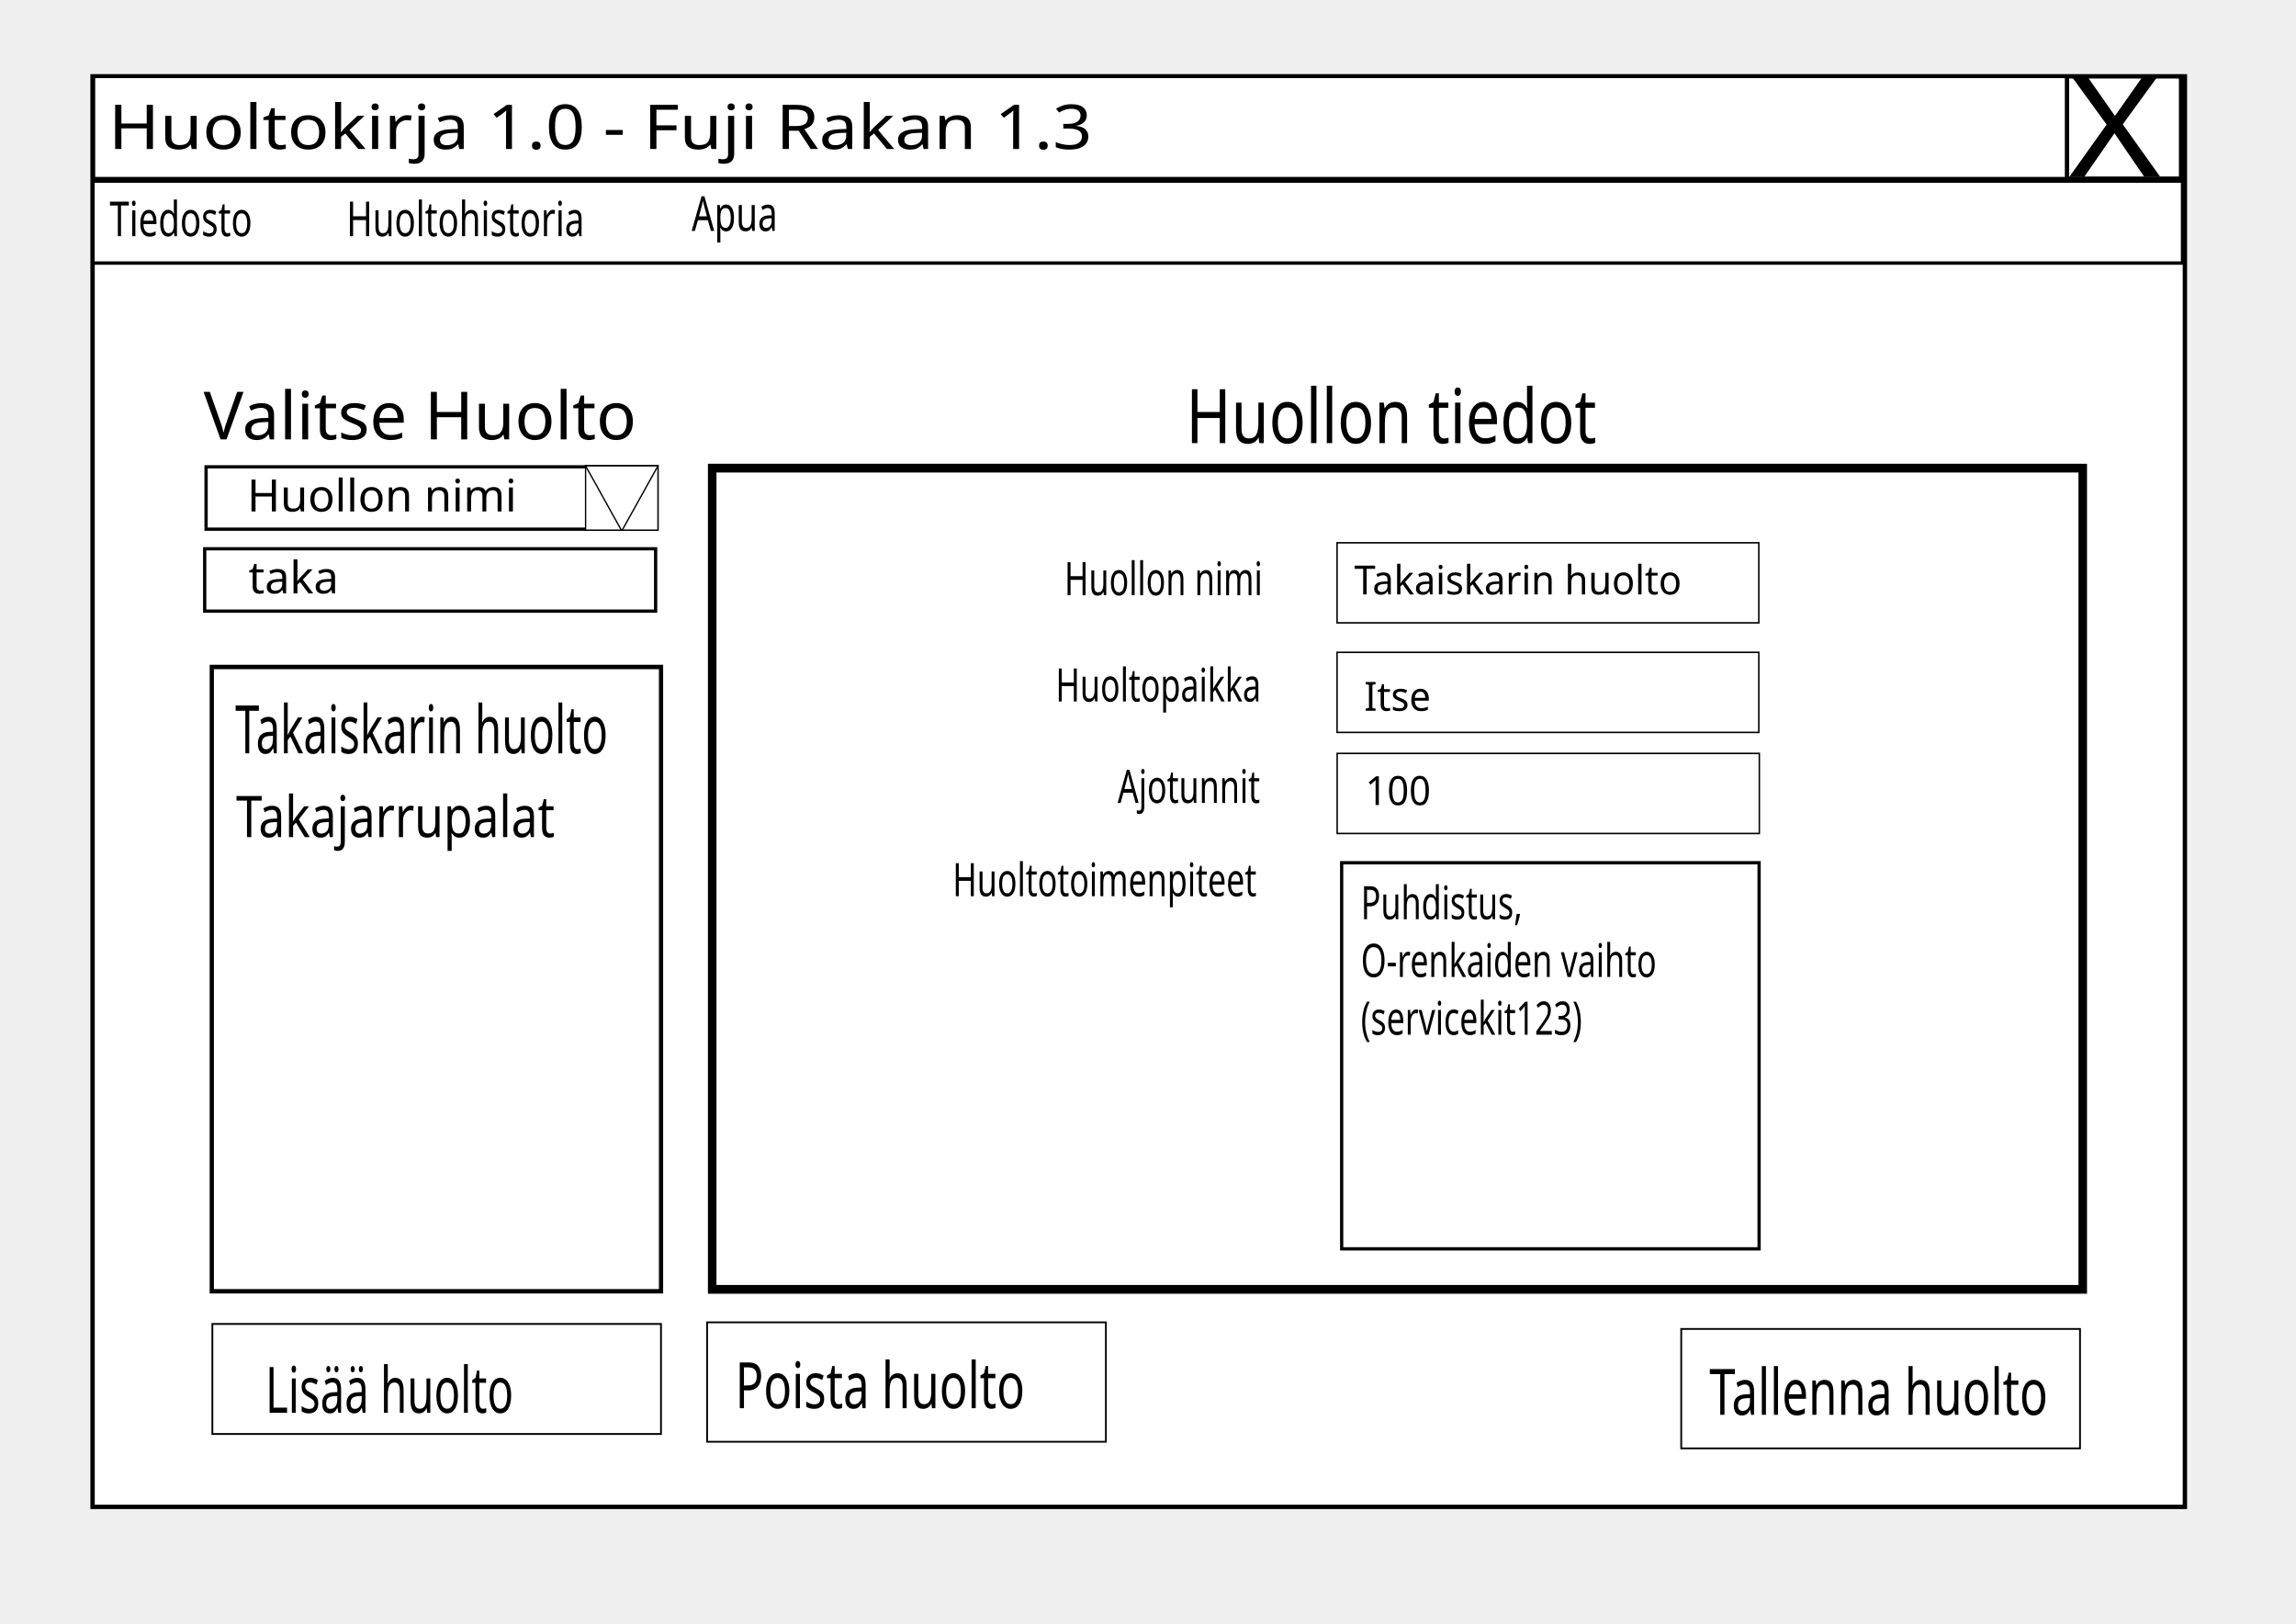
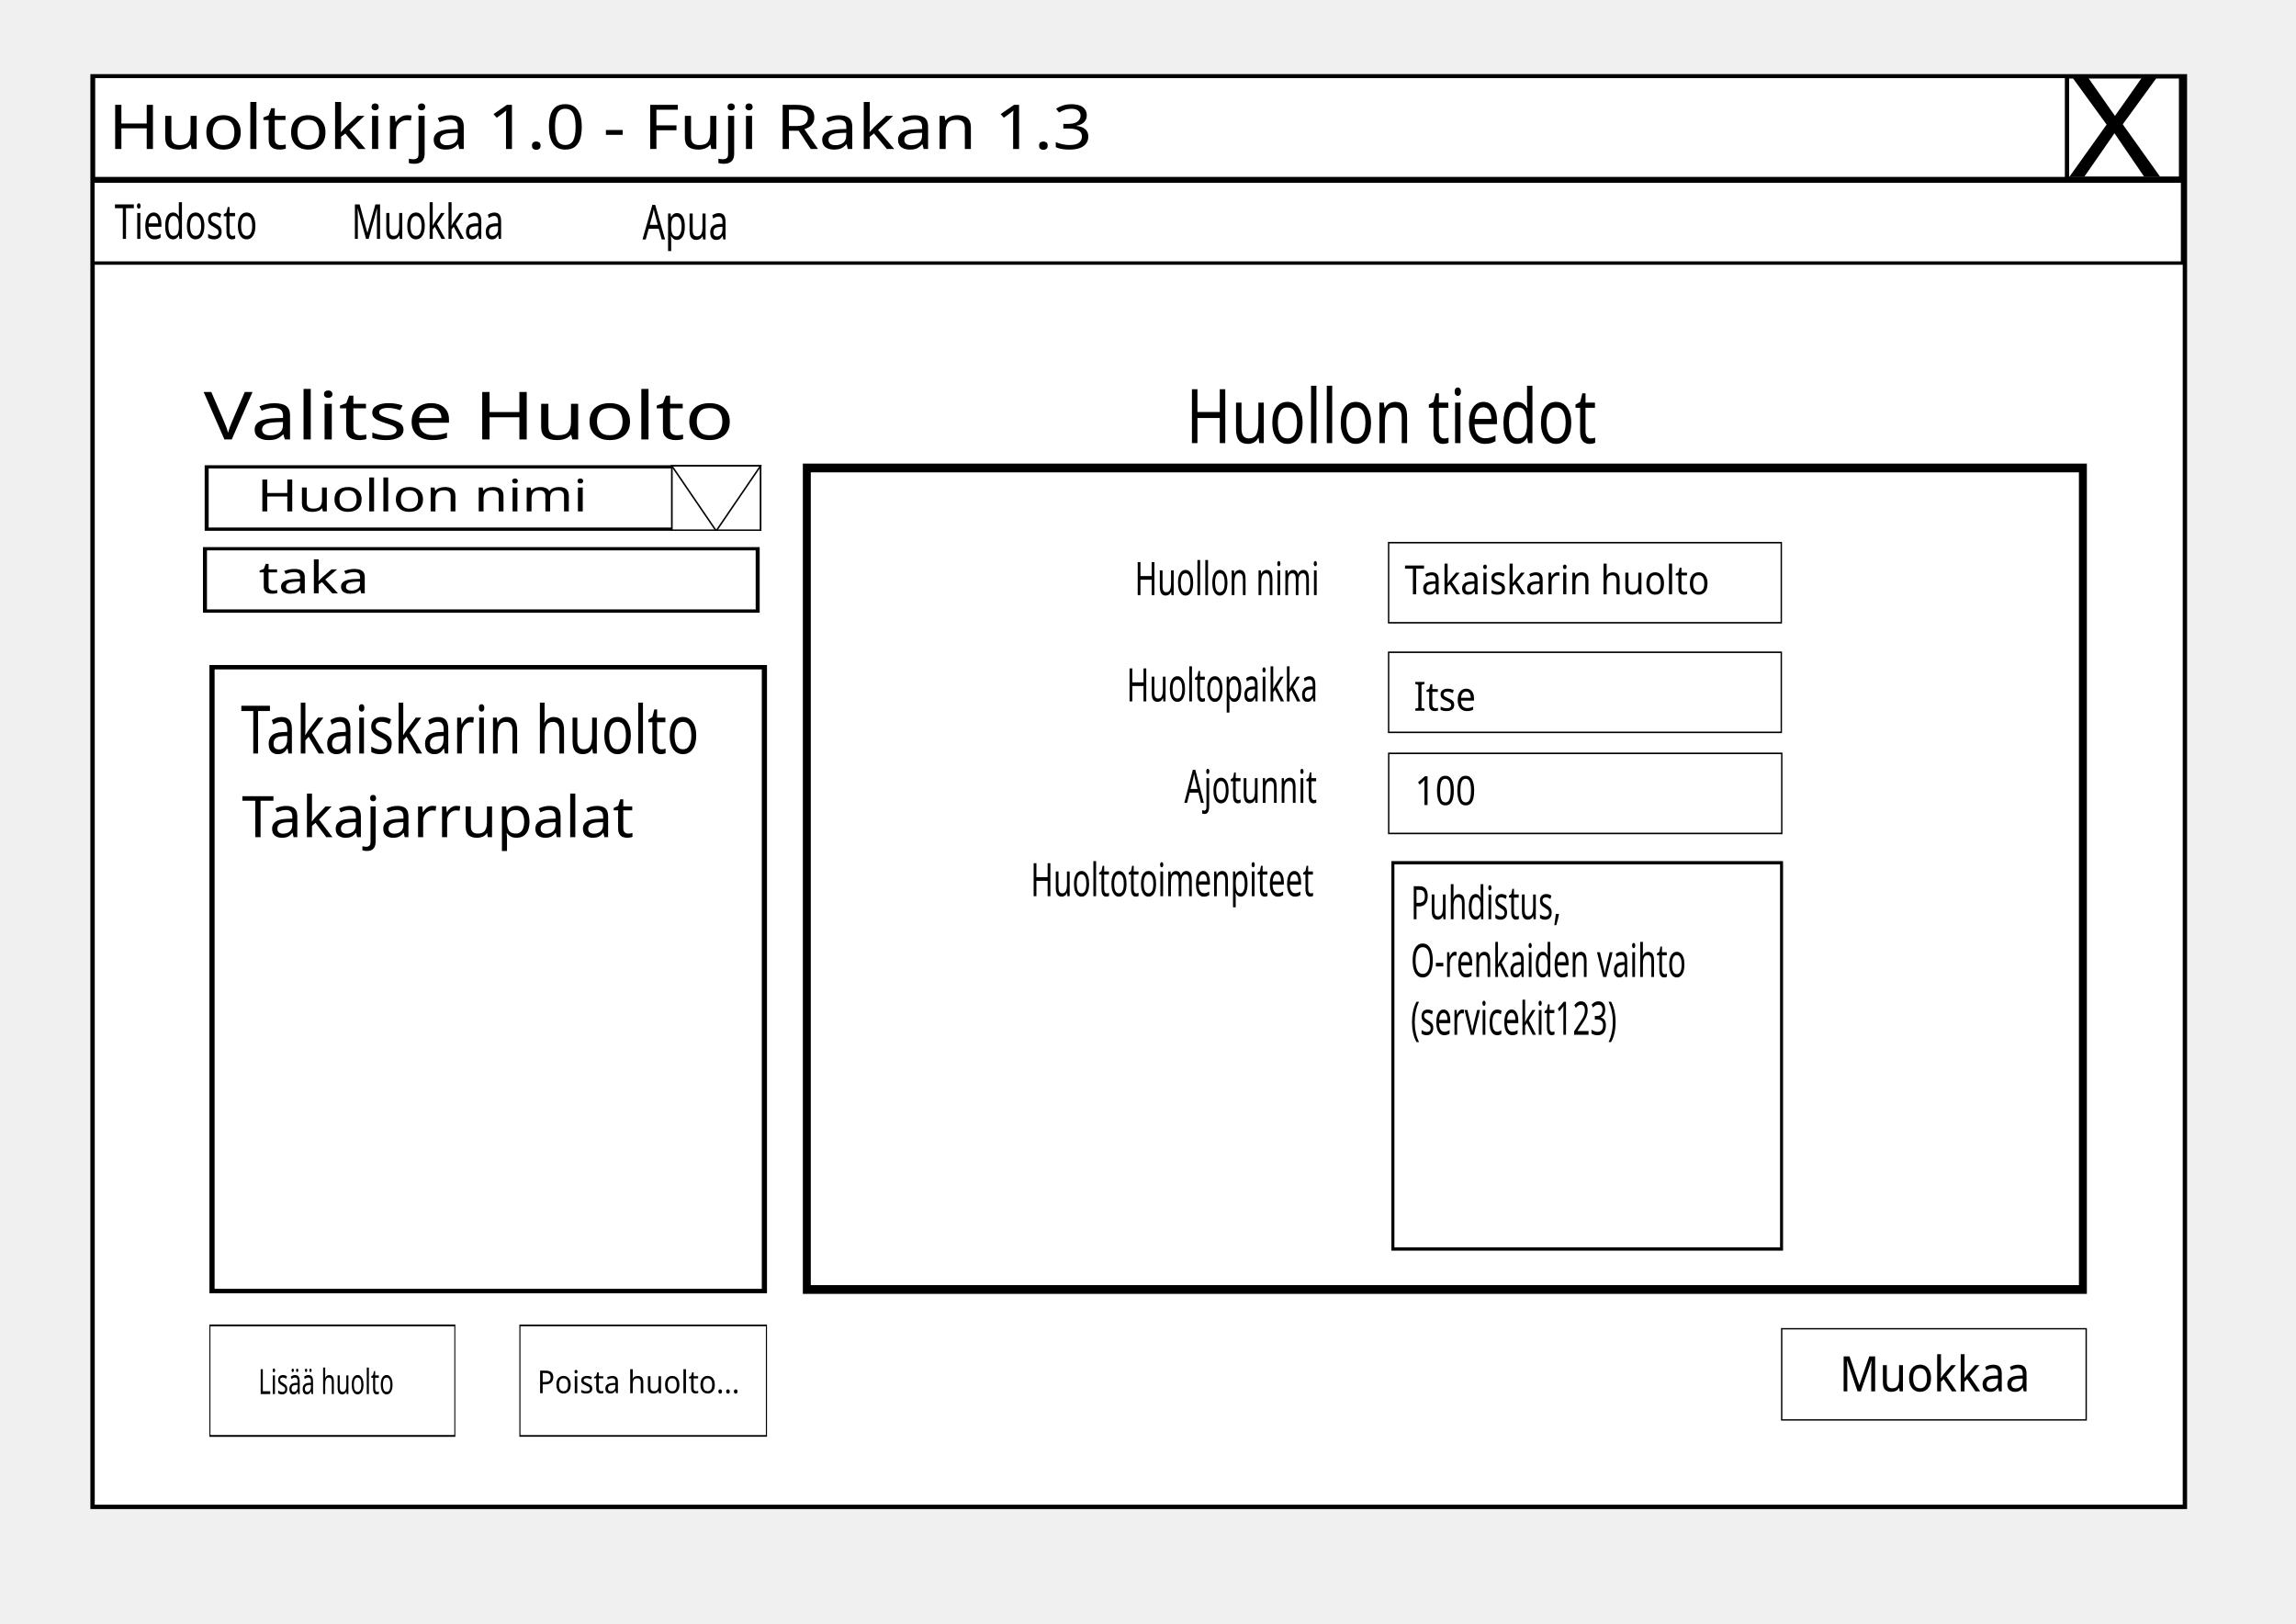
<svg xmlns="http://www.w3.org/2000/svg" width="297mm" height="210mm" viewBox="0 0 1052.362 744.094" id="svg2" version="1.1">
  <defs id="defs4" />
  <g id="layer1" transform="translate(0,-308.2677)">
    <rect style="opacity:1;fill:#ffffff;fill-opacity:1;fill-rule:evenodd;stroke:#000000;stroke-width:2" id="rect4207" width="959.014" height="655.589" x="42.427" y="343.235" />
-     <g id="g5244" transform="matrix(0.999797,0,0,1.045668,0.805489,10.23825)">
+     <g id="g5244" transform="matrix(1.229332,0,0,1.044885,-21.19351,10.79792)">
      <rect y="577.321" x="96.287" height="273.6" width="205.95" id="rect4684" style="opacity:1;fill:#ffffff;fill-opacity:1;fill-rule:evenodd;stroke:#000000;stroke-width:1.934" />
      <text transform="scale(0.8235721,1.214223)" id="text4711" y="506.642" x="129.949" style="font-style:normal;font-weight:normal;font-size:24.187px;line-height:125%;font-family:sans-serif;letter-spacing:0px;word-spacing:0px;fill:#000000;fill-opacity:1;stroke:none;stroke-width:1px;stroke-linecap:butt;stroke-linejoin:miter;stroke-opacity:1" xml:space="preserve">
        <tspan y="506.642" x="129.949" id="tspan4713">Takaiskarin huolto</tspan>
      </text>
      <text transform="scale(0.9271121,1.078618)" id="text4715" y="604.357" x="115.832" style="font-style:normal;font-weight:normal;font-size:23.351px;line-height:125%;font-family:sans-serif;letter-spacing:0px;word-spacing:0px;fill:#000000;fill-opacity:1;stroke:none;stroke-width:1px;stroke-linecap:butt;stroke-linejoin:miter;stroke-opacity:1" xml:space="preserve">
        <tspan y="604.357" x="115.832" id="tspan4717">Takajarrupalat</tspan>
      </text>
    </g>
-     <g id="g4862" transform="translate(0.6549439,30.54968)">
+     <g id="g4862" transform="matrix(0.5459032,0,0,1.004267,43.43387,27.44432)">
      <rect y="884.448" x="96.682" height="50.424" width="205.626" id="rect4860" style="opacity:1;fill:#ffffff;fill-opacity:1;fill-rule:evenodd;stroke:#000000;stroke-width:0.83" />
-       <text transform="scale(0.8235721,1.214223)" id="text4711-5" y="761.928" x="146.914" style="font-style:normal;font-weight:normal;font-size:24.187px;line-height:125%;font-family:sans-serif;letter-spacing:0px;word-spacing:0px;fill:#000000;fill-opacity:1;stroke:none;stroke-width:1px;stroke-linecap:butt;stroke-linejoin:miter;stroke-opacity:1" xml:space="preserve">
-         <tspan y="761.928" x="146.914" id="tspan4713-5">Lisää huolto</tspan>
+       <text transform="scale(1.119251,0.8934545)" id="text4711-5" y="1024.975" x="122.751" style="font-style:normal;font-weight:normal;font-size:17.797px;line-height:125%;font-family:sans-serif;letter-spacing:0px;word-spacing:0px;fill:#000000;fill-opacity:1;stroke:none;stroke-width:1px;stroke-linecap:butt;stroke-linejoin:miter;stroke-opacity:1" xml:space="preserve">
+         <tspan y="1024.975" x="122.751" id="tspan4713-5">Lisää huolto</tspan>
      </text>
    </g>
    <text xml:space="preserve" style="font-style:normal;font-weight:normal;font-size:31.117px;line-height:125%;font-family:sans-serif;letter-spacing:0px;word-spacing:0px;fill:#000000;fill-opacity:1;stroke:none;stroke-width:1px;stroke-linecap:butt;stroke-linejoin:miter;stroke-opacity:1" x="604.734" y="459.651" id="text4739" transform="scale(0.8989133,1.112454)">
      <tspan id="tspan4741" x="604.734" y="459.651">Huollon tiedot</tspan>
    </text>
-     <g id="g4873" transform="translate(-11.80494,-20.02974)">
+     <g transform="matrix(0.7635562,0,0,0.7635562,219.2317,201.4962)" id="g4245">
      <rect y="937.315" x="782.388" height="54.725" width="182.784" id="rect4867" style="opacity:1;fill:#ffffff;fill-opacity:1;fill-rule:evenodd;stroke:#000000;stroke-width:0.815" />
      <g id="g4869">
-         <text transform="scale(0.8542784,1.170579)" id="text4856" y="834.346" x="930.938" style="font-style:normal;font-weight:normal;font-size:25.089px;line-height:125%;font-family:sans-serif;letter-spacing:0px;word-spacing:0px;fill:#000000;fill-opacity:1;stroke:none;stroke-width:1px;stroke-linecap:butt;stroke-linejoin:miter;stroke-opacity:1" xml:space="preserve">
-           <tspan y="834.346" x="930.938" id="tspan4858">Tallenna huolto</tspan>
+         <text transform="scale(0.9499196,1.052721)" id="text4856" y="926.077" x="860.082" style="font-style:normal;font-weight:normal;font-size:27.898px;line-height:125%;font-family:sans-serif;letter-spacing:0px;word-spacing:0px;fill:#000000;fill-opacity:1;stroke:none;stroke-width:1px;stroke-linecap:butt;stroke-linejoin:miter;stroke-opacity:1" xml:space="preserve">
+           <tspan y="926.077" x="860.082" id="tspan4858">Muokkaa</tspan>
        </text>
      </g>
    </g>
    <rect y="391.258" x="42.593" height="37.566" width="957.768" id="rect4885" style="opacity:1;fill:#ffffff;fill-opacity:1;fill-rule:evenodd;stroke:#000000;stroke-width:1.545" />
-     <g id="g4863" transform="translate(-70.71068,-3.754656)">
-       <text xml:space="preserve" style="font-style:normal;font-weight:normal;font-size:85.169px;line-height:125%;font-family:sans-serif;letter-spacing:0px;word-spacing:0px;fill:#000000;fill-opacity:1;stroke:none;stroke-width:1px;stroke-linecap:butt;stroke-linejoin:miter;stroke-opacity:1" x="141.509" y="359.218" id="text4887" transform="scale(0.8547535,1.169928)">
-         <tspan id="tspan4889" x="141.509" y="359.218" style="font-size:18.926px">Tiedosto</tspan>
-       </text>
-       <text transform="scale(0.8547535,1.169928)" id="text4898" y="359.218" x="268.53" style="font-style:normal;font-weight:normal;font-size:85.169px;line-height:125%;font-family:sans-serif;letter-spacing:0px;word-spacing:0px;fill:#000000;fill-opacity:1;stroke:none;stroke-width:1px;stroke-linecap:butt;stroke-linejoin:miter;stroke-opacity:1" xml:space="preserve">
-         <tspan style="font-size:18.926px" y="359.218" x="268.53" id="tspan4900">Huoltohistoria</tspan>
-       </text>
-       <text xml:space="preserve" style="font-style:normal;font-weight:normal;font-size:85.169px;line-height:125%;font-family:sans-serif;letter-spacing:0px;word-spacing:0px;fill:#000000;fill-opacity:1;stroke:none;stroke-width:1px;stroke-linecap:butt;stroke-linejoin:miter;stroke-opacity:1" x="453.629" y="357.148" id="text4906" transform="scale(0.8547535,1.169928)">
-         <tspan id="tspan4908" x="453.629" y="357.148" style="font-size:18.926px">Apua</tspan>
-       </text>
-     </g>
    <g id="g5039" transform="matrix(0.9764838,0,0,0.871427,-83.45461,33.50409)">
      <g id="g5034">
        <rect style="opacity:1;fill:#ffffff;fill-opacity:1;fill-rule:evenodd;stroke:#000000;stroke-width:1.791" id="rect4875" width="980.057" height="53.747" x="129.257" y="355.489" />
        <text xml:space="preserve" style="font-style:normal;font-weight:normal;font-size:32.505px;line-height:125%;font-family:sans-serif;letter-spacing:0px;word-spacing:0px;fill:#000000;fill-opacity:1;stroke:none;stroke-width:1px;stroke-linecap:butt;stroke-linejoin:miter;stroke-opacity:1" x="136.363" y="393.643" id="text4734">
          <tspan id="tspan4736" x="136.363" y="393.643">Huoltokirja 1.0 - Fuji Rakan 1.3</tspan>
        </text>
      </g>
      <rect y="355.593" x="1055.672" height="53.538" width="53.538" id="rect4877" style="opacity:1;fill:#ffffff;fill-opacity:1;fill-rule:evenodd;stroke:#000000;stroke-width:2" />
      <text id="text4879" y="408.165" x="1056.577" style="font-style:normal;font-weight:normal;font-size:73.487px;line-height:125%;font-family:sans-serif;letter-spacing:0px;word-spacing:0px;fill:#000000;fill-opacity:1;stroke:none;stroke-width:1px;stroke-linecap:butt;stroke-linejoin:miter;stroke-opacity:1" xml:space="preserve">
        <tspan y="408.165" x="1056.577" id="tspan4881">X</tspan>
      </text>
    </g>
-     <g id="g5220" transform="matrix(0.9999172,0,0,1.026872,-1.967111,-25.43327)">
+     <g id="g5220" transform="matrix(0.9309913,0,0,1.02725,64.03917,-25.7038)">
      <rect style="opacity:1;fill:#ffffff;fill-opacity:1;fill-rule:evenodd;stroke:#000000;stroke-width:3.909" id="rect4737" width="628.239" height="366.49" x="328.426" y="533.88" />
      <g transform="matrix(0.9309131,0,0,0.9309131,29.46619,51.38721)" id="g5062">
        <rect y="655.069" x="628.886" height="38.383" width="207.871" id="rect4743" style="opacity:1;fill:#ffffff;fill-opacity:1;fill-rule:evenodd;stroke:#000000;stroke-width:0.728" />
        <text transform="scale(0.8547535,1.169928)" id="text4745" y="580.208" x="609.282" style="font-style:normal;font-weight:normal;font-size:85.169px;line-height:125%;font-family:sans-serif;letter-spacing:0px;word-spacing:0px;fill:#000000;fill-opacity:1;stroke:none;stroke-width:1px;stroke-linecap:butt;stroke-linejoin:miter;stroke-opacity:1" xml:space="preserve">
          <tspan style="font-size:18.926px" y="580.208" x="609.282" id="tspan4747">Ajotunnit</tspan>
        </text>
        <rect y="707.489" x="631.099" height="185.092" width="205.543" id="rect4743-4-9" style="opacity:1;fill:#ffffff;fill-opacity:1;fill-rule:evenodd;stroke:#000000;stroke-width:1.589" />
        <text transform="scale(0.8547535,1.169928)" id="text4745-5-6" y="618.429" x="514.243" style="font-style:normal;font-weight:normal;font-size:85.169px;line-height:125%;font-family:sans-serif;letter-spacing:0px;word-spacing:0px;fill:#000000;fill-opacity:1;stroke:none;stroke-width:1px;stroke-linecap:butt;stroke-linejoin:miter;stroke-opacity:1" xml:space="preserve">
          <tspan style="font-size:18.926px" y="618.429" x="514.243" id="tspan4782-6">Huoltotoimenpiteet</tspan>
        </text>
        <text xml:space="preserve" style="font-style:normal;font-weight:normal;font-size:85.169px;line-height:125%;font-family:sans-serif;letter-spacing:0px;word-spacing:0px;fill:#000000;fill-opacity:1;stroke:none;stroke-width:1px;stroke-linecap:butt;stroke-linejoin:miter;stroke-opacity:1" x="573.573" y="538.647" id="text4830" transform="scale(0.8547535,1.169928)">
          <tspan id="tspan4832" x="573.573" y="538.647" style="font-size:18.926px">Huoltopaikka</tspan>
        </text>
        <rect y="606.618" x="628.837" height="38.384" width="207.668" id="rect4838" style="opacity:1;fill:#ffffff;fill-opacity:1;fill-rule:evenodd;stroke:#000000;stroke-width:0.727" />
        <text transform="scale(0.8547535,1.169928)" id="text5056" y="495.097" x="578.619" style="font-style:normal;font-weight:normal;font-size:85.169px;line-height:125%;font-family:sans-serif;letter-spacing:0px;word-spacing:0px;fill:#000000;fill-opacity:1;stroke:none;stroke-width:1px;stroke-linecap:butt;stroke-linejoin:miter;stroke-opacity:1" xml:space="preserve">
          <tspan style="font-size:18.926px" y="495.097" x="578.619" id="tspan5058">Huollon nimi</tspan>
        </text>
        <rect style="opacity:1;fill:#ffffff;fill-opacity:1;fill-rule:evenodd;stroke:#000000;stroke-width:0.727" id="rect5060" width="207.668" height="38.384" x="628.837" y="554.09" />
        <text xml:space="preserve" style="font-style:normal;font-weight:normal;font-size:85.169px;line-height:125%;font-family:sans-serif;letter-spacing:0px;word-spacing:0px;fill:#000000;fill-opacity:1;stroke:none;stroke-width:1px;stroke-linecap:butt;stroke-linejoin:miter;stroke-opacity:1" x="749.415" y="627.87" id="text5277" transform="scale(0.8547535,1.169928)">
          <tspan id="tspan5279" x="749.415" y="627.87" style="font-size:18.926px">Puhdistus, </tspan>
          <tspan x="749.415" y="651.528" style="font-size:18.926px" id="tspan5281">O-renkaiden vaihto </tspan>
          <tspan x="749.415" y="675.186" style="font-size:18.926px" id="tspan5287">(servicekit123)</tspan>
        </text>
      </g>
      <text xml:space="preserve" style="font-style:normal;font-weight:normal;font-size:17.737px;line-height:125%;font-family:sans-serif;letter-spacing:0px;word-spacing:0px;fill:#000000;fill-opacity:1;stroke:none;stroke-width:1px;stroke-linecap:butt;stroke-linejoin:miter;stroke-opacity:1" x="631.504" y="582.067" id="text5259" transform="scale(0.9861545,1.01404)">
        <tspan id="tspan5261" x="631.504" y="582.067">Takaiskarin huolto</tspan>
      </text>
      <text transform="scale(0.9861545,1.01404)" id="text5263" y="633.279" x="636.113" style="font-style:normal;font-weight:normal;font-size:17.737px;line-height:125%;font-family:sans-serif;letter-spacing:0px;word-spacing:0px;fill:#000000;fill-opacity:1;stroke:none;stroke-width:1px;stroke-linecap:butt;stroke-linejoin:miter;stroke-opacity:1" xml:space="preserve">
        <tspan y="633.279" x="636.113" id="tspan5265">Itse</tspan>
      </text>
      <text xml:space="preserve" style="font-style:normal;font-weight:normal;font-size:17.737px;line-height:125%;font-family:sans-serif;letter-spacing:0px;word-spacing:0px;fill:#000000;fill-opacity:1;stroke:none;stroke-width:1px;stroke-linecap:butt;stroke-linejoin:miter;stroke-opacity:1" x="636.626" y="674.761" id="text5267" transform="scale(0.9861545,1.01404)">
        <tspan id="tspan5269" x="636.626" y="674.761">100</tspan>
      </text>
    </g>
-     <g id="g5199" transform="matrix(0.6300674,0,0,0.6300674,-88.18954,205.6723)">
+     <g id="g5199" transform="matrix(0.7722914,0,0,0.6296124,-129.146,205.9121)">
      <text id="text4738" y="482.413" x="288.079" style="font-style:normal;font-weight:normal;font-size:48.374px;line-height:125%;font-family:sans-serif;letter-spacing:0px;word-spacing:0px;fill:#000000;fill-opacity:1;stroke:none;stroke-width:1px;stroke-linecap:butt;stroke-linejoin:miter;stroke-opacity:1" xml:space="preserve">
        <tspan y="482.413" x="288.079" id="tspan4740">Valitse Huolto</tspan>
      </text>
      <rect y="561.977" x="288.869" height="45.343" width="328.032" id="rect4748" style="opacity:1;fill:#ffffff;fill-opacity:1;fill-rule:evenodd;stroke:#000000;stroke-width:2.371" />
      <g transform="translate(241.7902,-67.79073)" id="g4964">
        <g id="g4961">
          <rect style="opacity:1;fill:#ffffff;fill-opacity:1;fill-rule:evenodd;stroke:#000000;stroke-width:2.371" id="rect4950" width="328.032" height="45.343" x="48.088" y="570.169" />
        </g>
        <text xml:space="preserve" style="font-style:normal;font-weight:normal;font-size:32.504px;line-height:125%;font-family:sans-serif;letter-spacing:0px;word-spacing:0px;fill:#000000;fill-opacity:1;stroke:none;stroke-width:1px;stroke-linecap:butt;stroke-linejoin:miter;stroke-opacity:1" x="77.98" y="602.598" id="text4952">
          <tspan id="tspan4954" x="77.98" y="602.598">Huollon nimi</tspan>
        </text>
        <text id="text5216" y="662.197" x="78.99" style="font-style:normal;font-weight:normal;font-size:32.504px;line-height:125%;font-family:sans-serif;letter-spacing:0px;word-spacing:0px;fill:#000000;fill-opacity:1;stroke:none;stroke-width:1px;stroke-linecap:butt;stroke-linejoin:miter;stroke-opacity:1" xml:space="preserve">
          <tspan y="662.197" x="78.99" id="tspan5218">taka</tspan>
        </text>
      </g>
      <rect y="501.675" x="565.957" height="46.75" width="52.657" id="rect4956" style="opacity:1;fill:#ffffff;fill-opacity:1;fill-rule:evenodd;stroke:#000000;stroke-width:0.965" />
      <g transform="translate(241.7902,-67.79073)" id="g4978">
        <path style="opacity:1;fill:#ffffff;fill-opacity:1;fill-rule:evenodd;stroke:#000000;stroke-width:0.965" d="m 324.167,569.465 52.657,0 -26,46.75 -0.657,0 z" id="rect4958" />
      </g>
    </g>
-     <g transform="translate(-267.3735,-20.02974)" id="g4206">
+     <g transform="matrix(0.6182118,0,0,0.9253353,-127.3593,51.14)" id="g4206">
      <g id="g4210">
        <g id="g4217" transform="translate(-190.9188,-3.030458)">
          <rect y="937.315" x="782.388" height="54.725" width="182.784" id="rect4208" style="opacity:1;fill:#ffffff;fill-opacity:1;fill-rule:evenodd;stroke:#000000;stroke-width:0.815" transform="translate(0,-4e-6)" />
-           <text transform="scale(0.8542784,1.170579)" id="text4212" y="834.346" x="930.938" style="font-style:normal;font-weight:normal;font-size:25.089px;line-height:125%;font-family:sans-serif;letter-spacing:0px;word-spacing:0px;fill:#000000;fill-opacity:1;stroke:none;stroke-width:1px;stroke-linecap:butt;stroke-linejoin:miter;stroke-opacity:1" xml:space="preserve">
-             <tspan y="834.346" x="930.938" id="tspan4214">Poista huolto</tspan>
+           <text transform="scale(1.170582,0.854276)" id="text4212" y="1136.489" x="679.39" style="font-style:normal;font-weight:normal;font-size:18.31px;line-height:125%;font-family:sans-serif;letter-spacing:0px;word-spacing:0px;fill:#000000;fill-opacity:1;stroke:none;stroke-width:1px;stroke-linecap:butt;stroke-linejoin:miter;stroke-opacity:1" xml:space="preserve">
+             <tspan y="1136.489" x="679.39" id="tspan4214">Poista huolto...</tspan>
          </text>
        </g>
      </g>
    </g>
+     <g id="g4863-0" transform="translate(-68.42645,-2.519169)">
+       <text xml:space="preserve" style="font-style:normal;font-weight:normal;font-size:85.169px;line-height:125%;font-family:sans-serif;letter-spacing:0px;word-spacing:0px;fill:#000000;fill-opacity:1;stroke:none;stroke-width:1px;stroke-linecap:butt;stroke-linejoin:miter;stroke-opacity:1" x="141.509" y="359.218" id="text4887-8" transform="scale(0.8547535,1.169928)">
+         <tspan id="tspan4889-5" x="141.509" y="359.218" style="font-size:18.926px">Tiedosto</tspan>
+       </text>
+       <text transform="scale(0.8547535,1.169928)" id="text4898-7" y="359.218" x="268.53" style="font-style:normal;font-weight:normal;font-size:85.169px;line-height:125%;font-family:sans-serif;letter-spacing:0px;word-spacing:0px;fill:#000000;fill-opacity:1;stroke:none;stroke-width:1px;stroke-linecap:butt;stroke-linejoin:miter;stroke-opacity:1" xml:space="preserve">
+         <tspan style="font-size:18.926px" y="359.218" x="268.53" id="tspan4900-4">Muokkaa</tspan>
+       </text>
+       <text xml:space="preserve" style="font-style:normal;font-weight:normal;font-size:85.169px;line-height:125%;font-family:sans-serif;letter-spacing:0px;word-spacing:0px;fill:#000000;fill-opacity:1;stroke:none;stroke-width:1px;stroke-linecap:butt;stroke-linejoin:miter;stroke-opacity:1" x="424.59" y="359.437" id="text4906-9" transform="scale(0.8547535,1.169928)">
+         <tspan id="tspan4908-1" x="424.59" y="359.437" style="font-size:18.926px">Apua</tspan>
+       </text>
+     </g>
  </g>
</svg>
